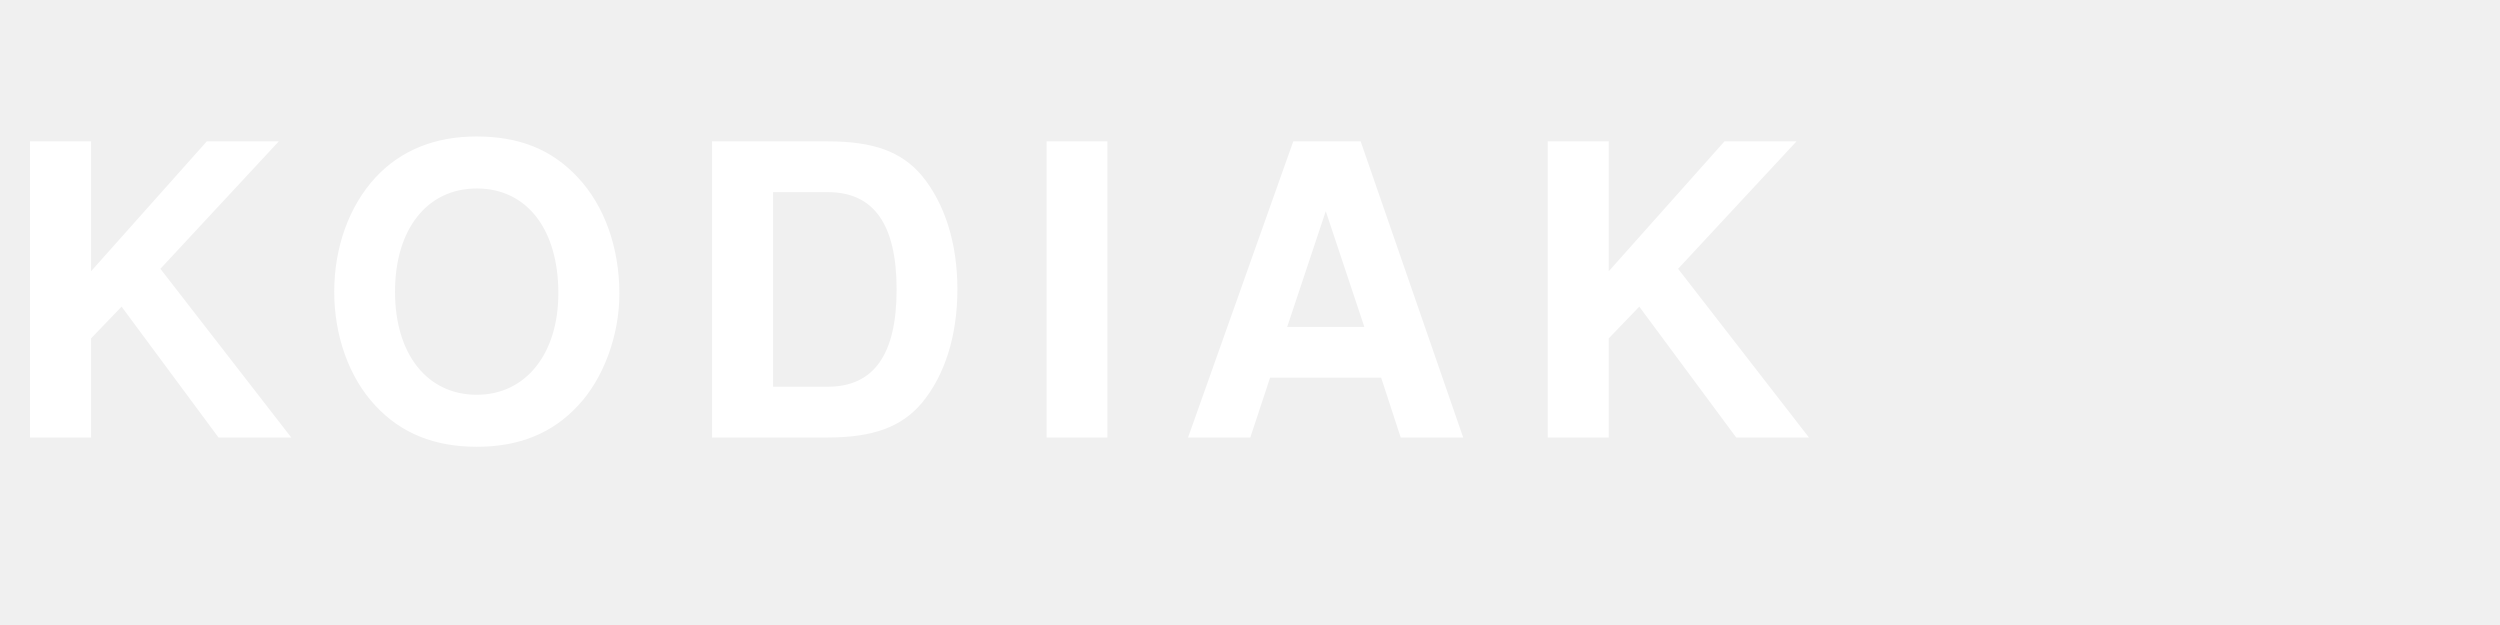
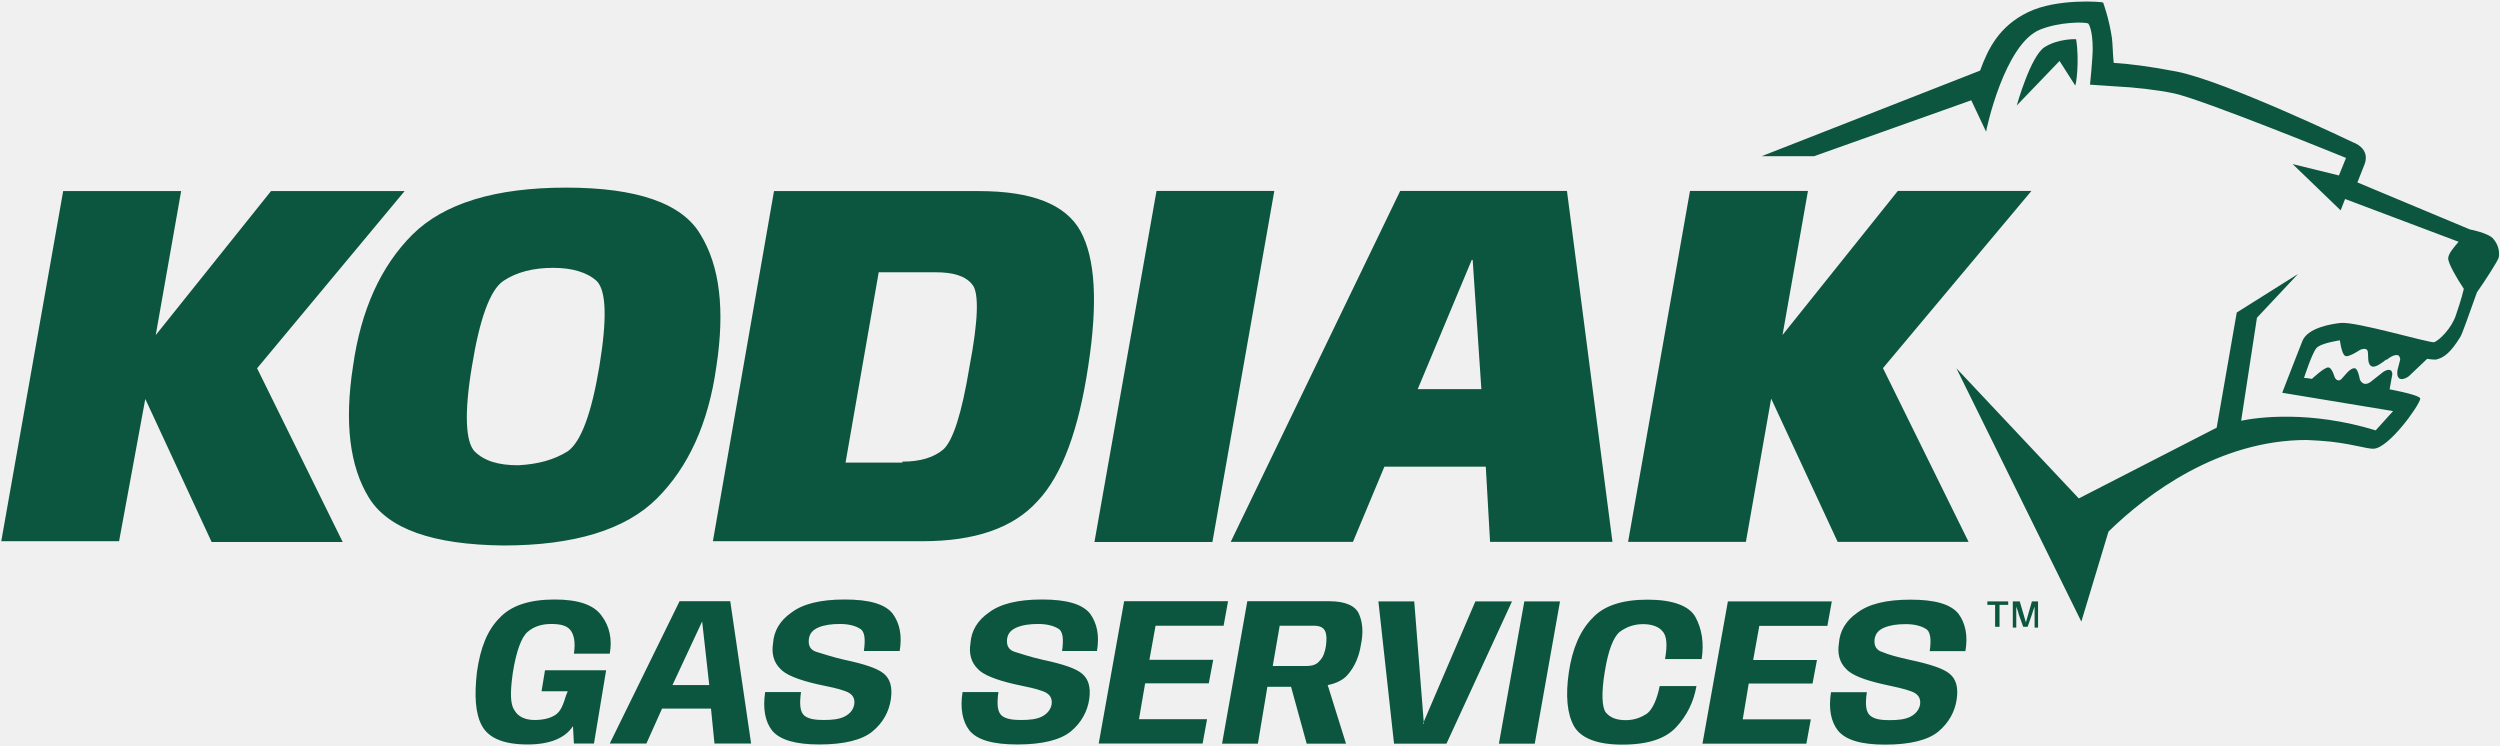
- <svg xmlns="http://www.w3.org/2000/svg" viewBox="0 0 160 40" fill="white">
-   <text x="0" y="28" font-family="'Helvetica Neue', Helvetica, Arial, sans-serif" font-weight="700" font-size="26" letter-spacing="3">KODIAK</text>
+ <svg xmlns="http://www.w3.org/2000/svg" version="1.2" viewBox="0 0 1583 472" width="1583" height="472">
+   <style>
+ 		.s0 { fill: #0c5640 }
+ 	</style>
+   <path id="Layer" fill-rule="evenodd" class="s0" d="m1582.2 163c-0.5 2.2-8.8 15-13.8 22.1-5 13.9-9.4 26.6-10.5 28.2-6.1 10-10.5 13.3-15.5 14.4-0.5 0-2.7 0-5.5-0.5l-11.6 11c-2.8 2.2-8.3 3.9-7.2-3.9l1.7-6.6c0-1.1-0.6-2.8-1.7-2.8-2.2-0.5-5.5 1.7-6.6 2.8-0.6 0-0.6 0-0.6 0-2.8 2.2-6.6 5-8.8 4.4-3.4-1.1-2.3-6.6-2.8-9.4-0.6-3.3-5-1.1-5-1.1 0 0-6.6 4.4-8.8 3.9-2.2 0-3.4-6.6-3.9-10 0 0-12.2 1.7-14.9 5-2.8 3.3-7.8 18.8-7.8 18.8 0 0 1.7 0 5 0.6 0 0 8.3-7.8 10.5-7.2 2.2 0 3.9 6.1 3.9 6.1 0 0 1.6 3.8 4.4 1.1 1.7-1.7 5.5-7.2 8.3-6.7 1.7 0 2.8 4.5 3.3 7.2 0 0 2.2 5.6 7.8 0.6l7.1-5.6c1.7-1.1 5.6-2.7 5.6 1.7l-1.7 9.4c11.1 2.2 19.9 4.4 19.4 6.1-1.1 5-19.9 30.9-29.3 31.5-3.9 0.5-16.1-3.9-33.8-5-1.1 0-7.2-0.5-8.8-0.5-55.3 0-100.7 33.7-125.5 58l-17.2 57-79.1-160.4 77.5 82.4 87.3-44.8 12.7-72.9 38.8-24.4-26 27.7-10 65.2c10.5-2.2 43.7-6.6 85.2 6.1l11-12.2-70.2-11.6c0 0 11.1-28.7 12.7-32.6 3.3-8.8 19.4-11.1 24.3-11.6 9.4-1.1 55.9 12.7 59.2 12.2 3.3-1.2 11.1-8.9 13.8-17.2 1.1-3.3 3.4-9.9 5-16.6-4.4-6.6-9.9-16-9.9-19.3 0-2.8 3.3-6.7 6.6-10.5l-71.9-27.1-2.8 7.2-30.4-29.3 29.3 7.2 4.5-11.1c0 0-90.7-37-109-40.9-10.5-2.2-25.4-3.9-37-4.4l-16.1-1.1c0 0 1.7-16.6 1.7-22.7 0-12.7-2.8-16-2.8-16-2.2-1.1-18.2-1.1-30.4 3.8-22.6 8.9-34.3 63.6-34.3 64.7l-9.4-19.9-99.5 35.4h-33.2l138.3-54.2c5-13.8 12.1-28.2 30.4-37 18.2-8.9 47-6.6 47.5-6.1 0 0 3.9 10.5 5.6 22.7 0.5 4.4 0.5 9.9 1.1 15.5 8.8 0.5 22.7 2.2 39.8 5.5 31 6.1 111.7 44.8 111.7 44.8 4.4 1.6 10.5 6 7.2 14.3l-4.4 11.1 71.3 29.8c0 0 12.2 2.3 14.9 6.1 3.3 3.9 3.9 8.3 3.3 11.6zm-268.2-108.9l-9.9-15.5-27.1 28.2c0 0 8.8-31.5 17.7-37 8.8-5.5 19.9-5 19.9-5 2.2 13.8 0 29.3-0.6 29.3zm-1274 66.9h74.7l-16.1 91.2 73-91.2h84.6l-93.4 112.2 54.2 110h-83l-42-90.6-16.6 90.1h-74.6zm193.5 194q-18.2-29.8-10-82.9c5-35.9 17.7-63.6 37.6-83.5 20-19.9 52.6-29.8 97.4-29.8 44.8 0 73.5 9.9 85.1 29.8 12.2 19.9 15.5 47.6 10 83.5-5 35.9-17.7 63.6-37.6 83.5-19.9 19.9-52.6 29.8-97.3 29.8-44.8-0.5-73-10.5-85.2-30.4zm126.1-29.3c8.3-6.1 14.9-23.7 19.9-53.6 5-30.4 4.4-48.1-1.7-54.2-6.1-5.5-15.5-8.3-27.6-8.3q-19.1 0-31.5 8.3c-8.3 5.6-15 23.8-19.9 54.2-5 29.9-3.9 47.5 1.6 53.6 6.1 6.1 14.9 8.9 27.7 8.9 12.1-0.6 22.6-3.3 31.5-8.9zm130.5-164.7h129.9c33.2 0 54.8 8.3 64.2 25.4 9.4 17.2 11 45.4 4.9 85.2-6 40.3-16.5 69.1-32 85.6-15.5 17.2-39.8 25.5-73 25.5h-132.7zm81.3 171.3c11.6 0 19.9-2.7 25.9-7.7 6.1-5.5 11.7-22.7 16.6-52.5 5.6-29.3 6.1-47 1.7-52-4.4-5.5-12.2-7.7-23.2-7.7h-36l-21 120.5h36zm160.9-171.4h74.6l-39.2 222.3h-74.7zm154.3 0h105.6l28.8 222.2h-77.5l-2.7-47.6h-64.2l-19.9 47.6h-77.4zm51.4 125.5l-5.5-81.8h-0.6l-34.2 81.8zm132.1-125.5h74.7l-16.1 91.2 73-91.2h84.6l-94 112.2 54.2 110h-82.9l-42.1-90.7-16 90.7h-74.6zm-764.8 338.9c-4.4-7.8-5-19.4-3.3-34.3 2.2-15.5 6.6-26.5 14.4-34.3q10.8-11.6 34.8-11.6c14.9 0 24.9 3.3 29.9 10.5 5 6.7 6.6 15 5 23.8h-22.7c1.1-7.2 0-12.2-2.2-14.9-2.2-2.8-6.1-3.9-12.2-3.9q-9.1 0-14.9 5c-3.9 3.3-7.2 12.1-9.4 26-1.7 12.1-1.7 19.9 1.1 23.7 2.2 3.9 6.6 6.1 12.7 6.1q8.3 0 13.3-3.3c3.3-2.2 4.9-6.6 6.6-12.2l1.1-2.7h-16.6l2.2-13.3h38.7l-7.7 46.4h-12.7l-0.6-11c-5 7.7-14.9 11.6-28.7 11.6-15 0-24.4-3.9-28.8-11.6zm125-79.1h32.1l13.2 90.1h-23.2l-2.2-22.1h-31l-9.9 22.1h-23.2zm18.8 53.1l-4.5-40.3-18.8 40.3zm39.8 28.8c-4.4-5.6-6-13.9-4.4-24.4h22.7c-1.1 7.8-0.6 12.7 2.2 15 2.8 2.2 7.2 2.7 12.2 2.7 5.5 0 9.9-0.5 13.2-2.2 3.4-1.7 5.6-4.4 6.1-7.7 0.6-3.9-1.1-6.7-5.5-8.3-4.4-1.7-10-2.8-17.7-4.4-12.2-2.8-20.5-6.1-23.8-10-3.9-3.9-5.5-9.4-4.4-16 0.5-7.8 4.4-14.4 11.6-19.4 7.2-5.5 18.3-8.3 33.7-8.3 15.5 0 25.5 2.8 30.4 8.9 4.5 6.1 6.1 13.8 4.5 23.7h-22.7c1.1-7.7 0.6-12.7-2.8-14.3-2.7-1.7-7.2-2.8-12.1-2.8-5.6 0-10 0.6-13.9 2.2-3.8 1.7-5.5 3.9-6 7.2q-0.9 6.6 4.9 8.3c3.9 1.1 10 3.3 17.7 5 12.8 2.7 21 5.5 24.9 8.8 3.9 3.3 5.5 8.3 4.4 16.1-1.1 7.7-4.9 14.9-11.6 20.4-6.6 5.5-18.2 8.3-33.7 8.3-14.9 0-24.9-2.8-29.9-8.8zm125 0c-4.4-5.6-6.1-13.9-4.4-24.4h22.7c-1.1 7.8-0.6 12.7 2.2 15 2.7 2.2 7.2 2.7 12.1 2.7 5.6 0 10-0.5 13.3-2.2 3.3-1.7 5.5-4.4 6.1-7.7 0.5-3.9-1.1-6.7-5.5-8.3-4.5-1.7-10-2.8-17.7-4.4-12.2-2.8-20.5-6.1-23.8-10-3.9-3.9-5.5-9.4-4.4-16 0.5-7.8 4.4-14.4 11.6-19.4 7.2-5.5 18.2-8.3 33.7-8.3 15.5 0 25.4 2.8 30.4 8.9 4.4 6.1 6.1 13.8 4.4 23.7h-22.1c1.1-7.7 0.6-12.7-2.7-14.3-2.8-1.7-7.2-2.8-12.2-2.8-5.5 0-10 0.6-13.8 2.2-3.9 1.7-5.6 3.9-6.1 7.2q-0.8 6.6 5 8.3c3.8 1.1 9.9 3.3 17.7 5 12.7 2.7 21 5.5 24.8 8.8 3.9 3.3 5.6 8.3 4.5 16.1-1.1 7.7-5 14.9-11.6 20.4-6.7 5.5-18.3 8.3-33.8 8.3-15.5 0-25.4-2.8-30.4-8.8zm97.9-81.9h65.8l-2.8 15.5h-43.1l-3.9 21.6h40.4l-2.8 14.9h-40.3l-3.9 22.7h43.1l-2.8 15.4h-65.8zm149.9 27.7c-1.1 7.2-3.9 13.8-8.3 18.8-2.8 3.3-7.2 5.5-12.7 6.6l11.6 37.1h-24.9l-9.9-36h-15l-6 36h-22.7l16-90.2h52c9.9 0 16.6 2.8 18.8 8.3 2.2 5 2.8 11.6 1.1 19.4zm-55.8 13.3h21.5q5.8 0 8.3-3.4c2.2-2.2 3.3-5.5 3.9-9.4 0.5-4.4 0.5-7.1-0.6-9.4-1.1-2.2-3.3-3.3-7.2-3.3h-21.5zm66.9-40.9h22.7l6 76.3 32.7-76.3h23.2l-41.5 90.1h-33.2zm28.7 76.3l-0.5 1.1h0.6zm63.7-76.3h22.6l-16 90.1h-22.7zm31.5 79.1c-4.4-7.8-5.5-19.4-3.3-34.3 2.2-14.9 7.2-26.5 15-34.3q10.7-11.6 34.8-11.6c16 0 26.5 3.9 30.4 11.1 3.9 7.2 5.5 16 3.9 26.5h-23.2c1.6-8.8 1.1-14.9-1.7-17.7-2.2-2.7-6.6-4.4-12.2-4.4q-8.3 0-14.9 5c-3.9 3.3-7.2 11.6-9.4 25.4-2.2 13.3-1.7 22.1 0.6 25.4 2.7 3.3 6.6 5 12.7 5 5.5 0 9.9-1.7 13.8-4.4 3.3-2.8 6.1-8.9 7.7-17.2h23.3c-1.7 10-6.1 18.8-12.8 26-6.6 7.2-17.6 11.1-34.2 11.1-15.5 0-26-3.9-30.5-11.6zm97.4-79.1h65.8l-2.8 15.5h-43.1l-3.9 21.6h40.4l-2.8 14.9h-40.4l-3.8 22.7h43.1l-2.8 15.4h-65.8zm69.7 81.8c-4.4-5.5-6.1-13.8-4.4-24.3h22.7c-1.2 7.8-0.6 12.7 2.2 14.9 2.7 2.3 7.2 2.8 12.1 2.8 5.6 0 10-0.5 13.3-2.2 3.3-1.7 5.5-4.4 6.1-7.7 0.5-3.9-1.1-6.7-5.5-8.3-4.5-1.7-10-2.8-17.7-4.5-12.2-2.7-20.5-6-23.8-9.9-3.9-3.9-5.5-9.4-4.4-16 0.5-7.8 4.4-14.4 11.6-19.4 7.2-5.5 18.2-8.3 33.7-8.3 15.5 0 25.4 2.8 30.4 8.9 4.4 6 6.1 13.8 4.4 23.7h-22.6c1.1-7.7 0.5-12.7-2.8-14.3-2.8-1.7-7.2-2.8-12.2-2.8-5.5 0-9.9 0.6-13.8 2.2-3.9 1.7-5.5 3.9-6.1 7.2q-0.8 6.6 5 8.3c3.9 1.7 10 3.3 17.7 5 12.7 2.7 21 5.5 24.9 8.8 3.9 3.3 5.5 8.3 4.4 16-1.1 7.8-5 15-11.6 20.5-6.6 5.5-18.2 8.3-33.7 8.3-15 0-24.9-2.8-29.9-8.9zm94.6-79.6v-2.2h13.2v2.2h-5.5v13.9h-2.8v-13.9zm20.5-2.2l3.9 13.3 3.8-13.3h3.9v16.6h-2.2v-13.3c0 0-1.1 2.8-1.7 5l-2.7 7.8h-2.8l-2.8-7.8c-0.5-2.2-1.6-5-1.6-5v13.3h-2.2v-16.6z" />
</svg>
